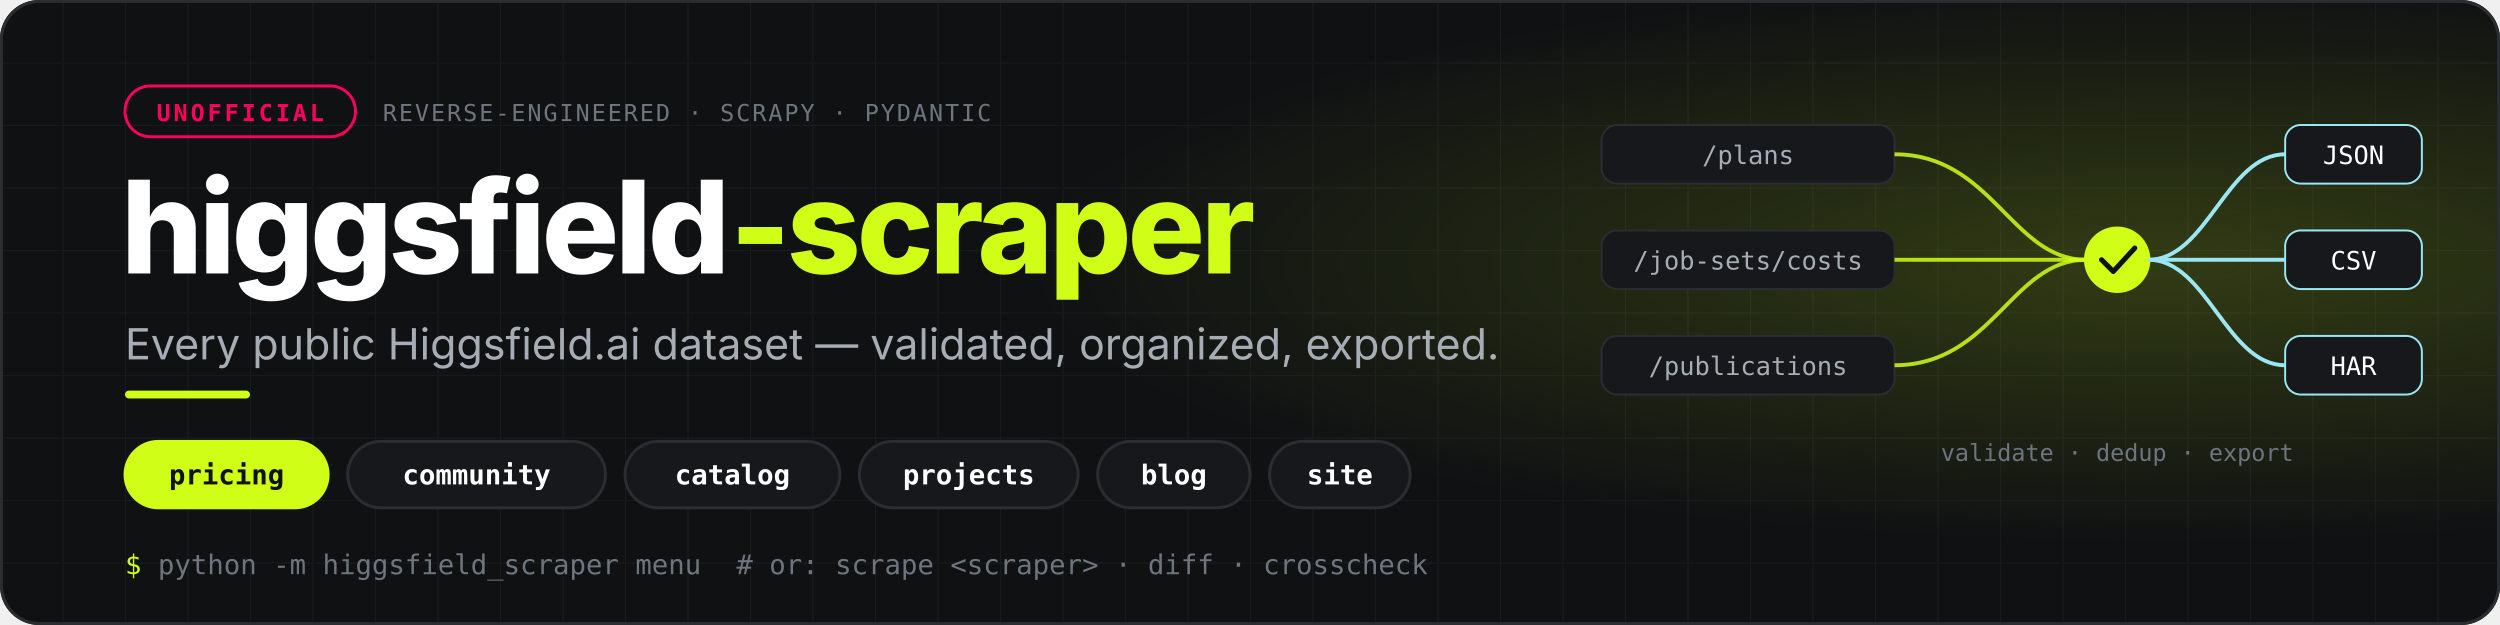
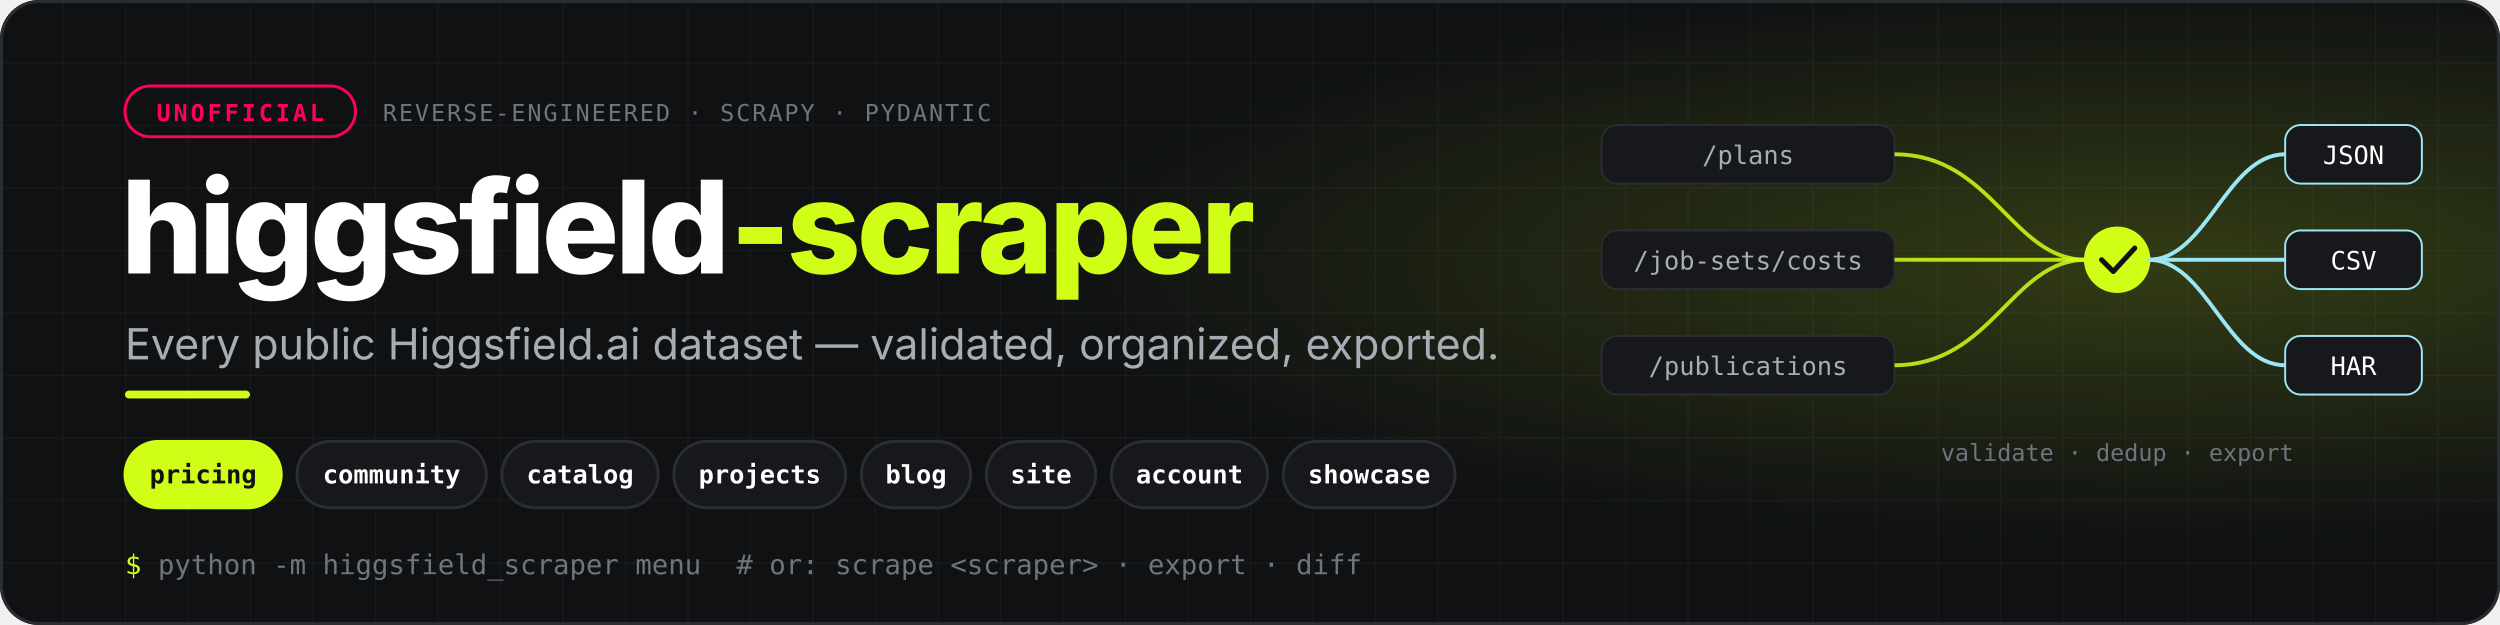
<svg xmlns="http://www.w3.org/2000/svg" width="1280" height="320" viewBox="0 0 1280 320" role="img" aria-labelledby="title desc">
  <defs>
    <pattern id="grid" width="32" height="32" patternUnits="userSpaceOnUse">
      <path d="M32 0H0V32" fill="none" stroke="#ffffff" stroke-opacity="0.04" stroke-width="1" />
    </pattern>
    <radialGradient id="glow" cx="0.86" cy="0.42" r="0.45">
      <stop offset="0" stop-color="#d1fe17" stop-opacity="0.18" />
      <stop offset="1" stop-color="#d1fe17" stop-opacity="0" />
    </radialGradient>
  </defs>
  <rect width="1280" height="320" rx="20" fill="#0f1113" />
  <rect width="1280" height="320" rx="20" fill="url(#grid)" />
  <rect width="1280" height="320" rx="20" fill="url(#glow)" />
  <rect x="0.75" y="0.75" width="1278.5" height="318.5" rx="19.5" fill="none" stroke="#2a2d31" stroke-width="1.5" />
  <rect x="64" y="44" width="118" height="26" rx="13" fill="none" stroke="#ff005b" stroke-width="1.5" />
  <text x="123" y="62" text-anchor="middle" font-family="'IBM Plex Mono', ui-monospace, SFMono-Regular, Menlo, Consolas, monospace" font-size="12" font-weight="600" letter-spacing="1.5" fill="#ff005b">UNOFFICIAL</text>
  <text x="196" y="62" font-family="'IBM Plex Mono', ui-monospace, SFMono-Regular, Menlo, Consolas, monospace" font-size="12" letter-spacing="1" fill="#6e757e">REVERSE-ENGINEERED · SCRAPY · PYDANTIC</text>
  <text x="62" y="140" font-family="Inter, 'Helvetica Neue', 'Segoe UI', Arial, sans-serif" font-size="66" font-weight="800" letter-spacing="-2" fill="#ffffff">higgsfield<tspan fill="#d1fe17">-scraper</tspan>
  </text>
  <text x="64" y="184" font-family="Inter, 'Helvetica Neue', 'Segoe UI', Arial, sans-serif" font-size="22" fill="#a7adb5">Every public Higgsfield.ai dataset — validated, organized, exported.</text>
  <rect x="64" y="200" width="64" height="4" rx="2" fill="#d1fe17" />
-   <rect x="64" y="226" width="104" height="34" rx="17" fill="#d1fe17" stroke="#d1fe17" stroke-width="1.5" />
-   <text x="116.0" y="248" text-anchor="middle" font-family="'IBM Plex Mono', ui-monospace, SFMono-Regular, Menlo, Consolas, monospace" font-size="14" font-weight="600" fill="#0f1113">pricing</text>
-   <rect x="178" y="226" width="132" height="34" rx="17" fill="#16181b" stroke="#2a2d31" stroke-width="1.5" />
-   <text x="244.0" y="248" text-anchor="middle" font-family="'IBM Plex Mono', ui-monospace, SFMono-Regular, Menlo, Consolas, monospace" font-size="14" font-weight="600" fill="#ffffff">community</text>
-   <rect x="320" y="226" width="110" height="34" rx="17" fill="#16181b" stroke="#2a2d31" stroke-width="1.5" />
-   <text x="375.0" y="248" text-anchor="middle" font-family="'IBM Plex Mono', ui-monospace, SFMono-Regular, Menlo, Consolas, monospace" font-size="14" font-weight="600" fill="#ffffff">catalog</text>
-   <rect x="440" y="226" width="112" height="34" rx="17" fill="#16181b" stroke="#2a2d31" stroke-width="1.5" />
-   <text x="496.0" y="248" text-anchor="middle" font-family="'IBM Plex Mono', ui-monospace, SFMono-Regular, Menlo, Consolas, monospace" font-size="14" font-weight="600" fill="#ffffff">projects</text>
-   <rect x="562" y="226" width="78" height="34" rx="17" fill="#16181b" stroke="#2a2d31" stroke-width="1.5" />
-   <text x="601.0" y="248" text-anchor="middle" font-family="'IBM Plex Mono', ui-monospace, SFMono-Regular, Menlo, Consolas, monospace" font-size="14" font-weight="600" fill="#ffffff">blog</text>
-   <rect x="650" y="226" width="72" height="34" rx="17" fill="#16181b" stroke="#2a2d31" stroke-width="1.5" />
-   <text x="686.0" y="248" text-anchor="middle" font-family="'IBM Plex Mono', ui-monospace, SFMono-Regular, Menlo, Consolas, monospace" font-size="14" font-weight="600" fill="#ffffff">site</text>
+   <rect x="64" y="226" width="80" height="34" rx="17" fill="#d1fe17" stroke="#d1fe17" stroke-width="1.5" />
+   <text x="104.0" y="247.5" text-anchor="middle" font-family="'IBM Plex Mono', ui-monospace, SFMono-Regular, Menlo, Consolas, monospace" font-size="13" font-weight="600" fill="#0f1113">pricing</text>
+   <rect x="152" y="226" width="97" height="34" rx="17" fill="#16181b" stroke="#2a2d31" stroke-width="1.5" />
+   <text x="200.5" y="247.5" text-anchor="middle" font-family="'IBM Plex Mono', ui-monospace, SFMono-Regular, Menlo, Consolas, monospace" font-size="13" font-weight="600" fill="#ffffff">community</text>
+   <rect x="257" y="226" width="80" height="34" rx="17" fill="#16181b" stroke="#2a2d31" stroke-width="1.5" />
+   <text x="297.0" y="247.5" text-anchor="middle" font-family="'IBM Plex Mono', ui-monospace, SFMono-Regular, Menlo, Consolas, monospace" font-size="13" font-weight="600" fill="#ffffff">catalog</text>
+   <rect x="345" y="226" width="88" height="34" rx="17" fill="#16181b" stroke="#2a2d31" stroke-width="1.5" />
+   <text x="389.0" y="247.5" text-anchor="middle" font-family="'IBM Plex Mono', ui-monospace, SFMono-Regular, Menlo, Consolas, monospace" font-size="13" font-weight="600" fill="#ffffff">projects</text>
+   <rect x="441" y="226" width="56" height="34" rx="17" fill="#16181b" stroke="#2a2d31" stroke-width="1.5" />
+   <text x="469.0" y="247.5" text-anchor="middle" font-family="'IBM Plex Mono', ui-monospace, SFMono-Regular, Menlo, Consolas, monospace" font-size="13" font-weight="600" fill="#ffffff">blog</text>
+   <rect x="505" y="226" width="56" height="34" rx="17" fill="#16181b" stroke="#2a2d31" stroke-width="1.5" />
+   <text x="533.0" y="247.5" text-anchor="middle" font-family="'IBM Plex Mono', ui-monospace, SFMono-Regular, Menlo, Consolas, monospace" font-size="13" font-weight="600" fill="#ffffff">site</text>
+   <rect x="569" y="226" width="80" height="34" rx="17" fill="#16181b" stroke="#2a2d31" stroke-width="1.5" />
+   <text x="609.0" y="247.5" text-anchor="middle" font-family="'IBM Plex Mono', ui-monospace, SFMono-Regular, Menlo, Consolas, monospace" font-size="13" font-weight="600" fill="#ffffff">account</text>
+   <rect x="657" y="226" width="88" height="34" rx="17" fill="#16181b" stroke="#2a2d31" stroke-width="1.5" />
+   <text x="701.0" y="247.5" text-anchor="middle" font-family="'IBM Plex Mono', ui-monospace, SFMono-Regular, Menlo, Consolas, monospace" font-size="13" font-weight="600" fill="#ffffff">showcase</text>
  <text x="64" y="294" font-family="'IBM Plex Mono', ui-monospace, SFMono-Regular, Menlo, Consolas, monospace" font-size="14" fill="#6e757e">
-     <tspan fill="#d1fe17">$</tspan> python -m higgsfield_scraper menu<tspan dx="18" fill="#6e757e"># or: scrape &lt;scraper&gt; · diff · crosscheck</tspan>
+     <tspan fill="#d1fe17">$</tspan> python -m higgsfield_scraper menu<tspan dx="18" fill="#6e757e"># or: scrape &lt;scraper&gt; · export · diff</tspan>
  </text>
  <rect x="820" y="64" width="150" height="30" rx="8" fill="#16181b" stroke="#2a2d31" />
  <text x="895" y="84" text-anchor="middle" font-family="'IBM Plex Mono', ui-monospace, SFMono-Regular, Menlo, Consolas, monospace" font-size="13" fill="#a7adb5">/plans</text>
  <path d="M970 79 C 1020 79, 1030 133, 1068 133" fill="none" stroke="#d1fe17" stroke-width="2" stroke-opacity="0.85" />
  <rect x="820" y="118" width="150" height="30" rx="8" fill="#16181b" stroke="#2a2d31" />
  <text x="895" y="138" text-anchor="middle" font-family="'IBM Plex Mono', ui-monospace, SFMono-Regular, Menlo, Consolas, monospace" font-size="13" fill="#a7adb5">/job-sets/costs</text>
  <path d="M970 133 C 1020 133, 1030 133, 1068 133" fill="none" stroke="#d1fe17" stroke-width="2" stroke-opacity="0.85" />
  <rect x="820" y="172" width="150" height="30" rx="8" fill="#16181b" stroke="#2a2d31" />
  <text x="895" y="192" text-anchor="middle" font-family="'IBM Plex Mono', ui-monospace, SFMono-Regular, Menlo, Consolas, monospace" font-size="13" fill="#a7adb5">/publications</text>
  <path d="M970 187 C 1020 187, 1030 133, 1068 133" fill="none" stroke="#d1fe17" stroke-width="2" stroke-opacity="0.85" />
  <circle cx="1084" cy="133" r="17" fill="#d1fe17" />
  <path d="M1076 133 l6 6 l11 -12" fill="none" stroke="#0f1113" stroke-width="2.6" stroke-linecap="round" stroke-linejoin="round" />
  <path d="M1100 133 C 1130 133, 1140 79, 1170 79" fill="none" stroke="#9ce6f3" stroke-width="2" />
  <rect x="1170" y="64" width="70" height="30" rx="8" fill="#16181b" stroke="#9ce6f3" />
  <text x="1205" y="84" text-anchor="middle" font-family="'IBM Plex Mono', ui-monospace, SFMono-Regular, Menlo, Consolas, monospace" font-size="13" fill="#ffffff">JSON</text>
  <path d="M1100 133 C 1130 133, 1140 133, 1170 133" fill="none" stroke="#9ce6f3" stroke-width="2" />
  <rect x="1170" y="118" width="70" height="30" rx="8" fill="#16181b" stroke="#9ce6f3" />
  <text x="1205" y="138" text-anchor="middle" font-family="'IBM Plex Mono', ui-monospace, SFMono-Regular, Menlo, Consolas, monospace" font-size="13" fill="#ffffff">CSV</text>
  <path d="M1100 133 C 1130 133, 1140 187, 1170 187" fill="none" stroke="#9ce6f3" stroke-width="2" />
  <rect x="1170" y="172" width="70" height="30" rx="8" fill="#16181b" stroke="#9ce6f3" />
  <text x="1205" y="192" text-anchor="middle" font-family="'IBM Plex Mono', ui-monospace, SFMono-Regular, Menlo, Consolas, monospace" font-size="13" fill="#ffffff">HAR</text>
  <text x="1084" y="236" text-anchor="middle" font-family="'IBM Plex Mono', ui-monospace, SFMono-Regular, Menlo, Consolas, monospace" font-size="12" fill="#6e757e">validate · dedup · export</text>
</svg>
